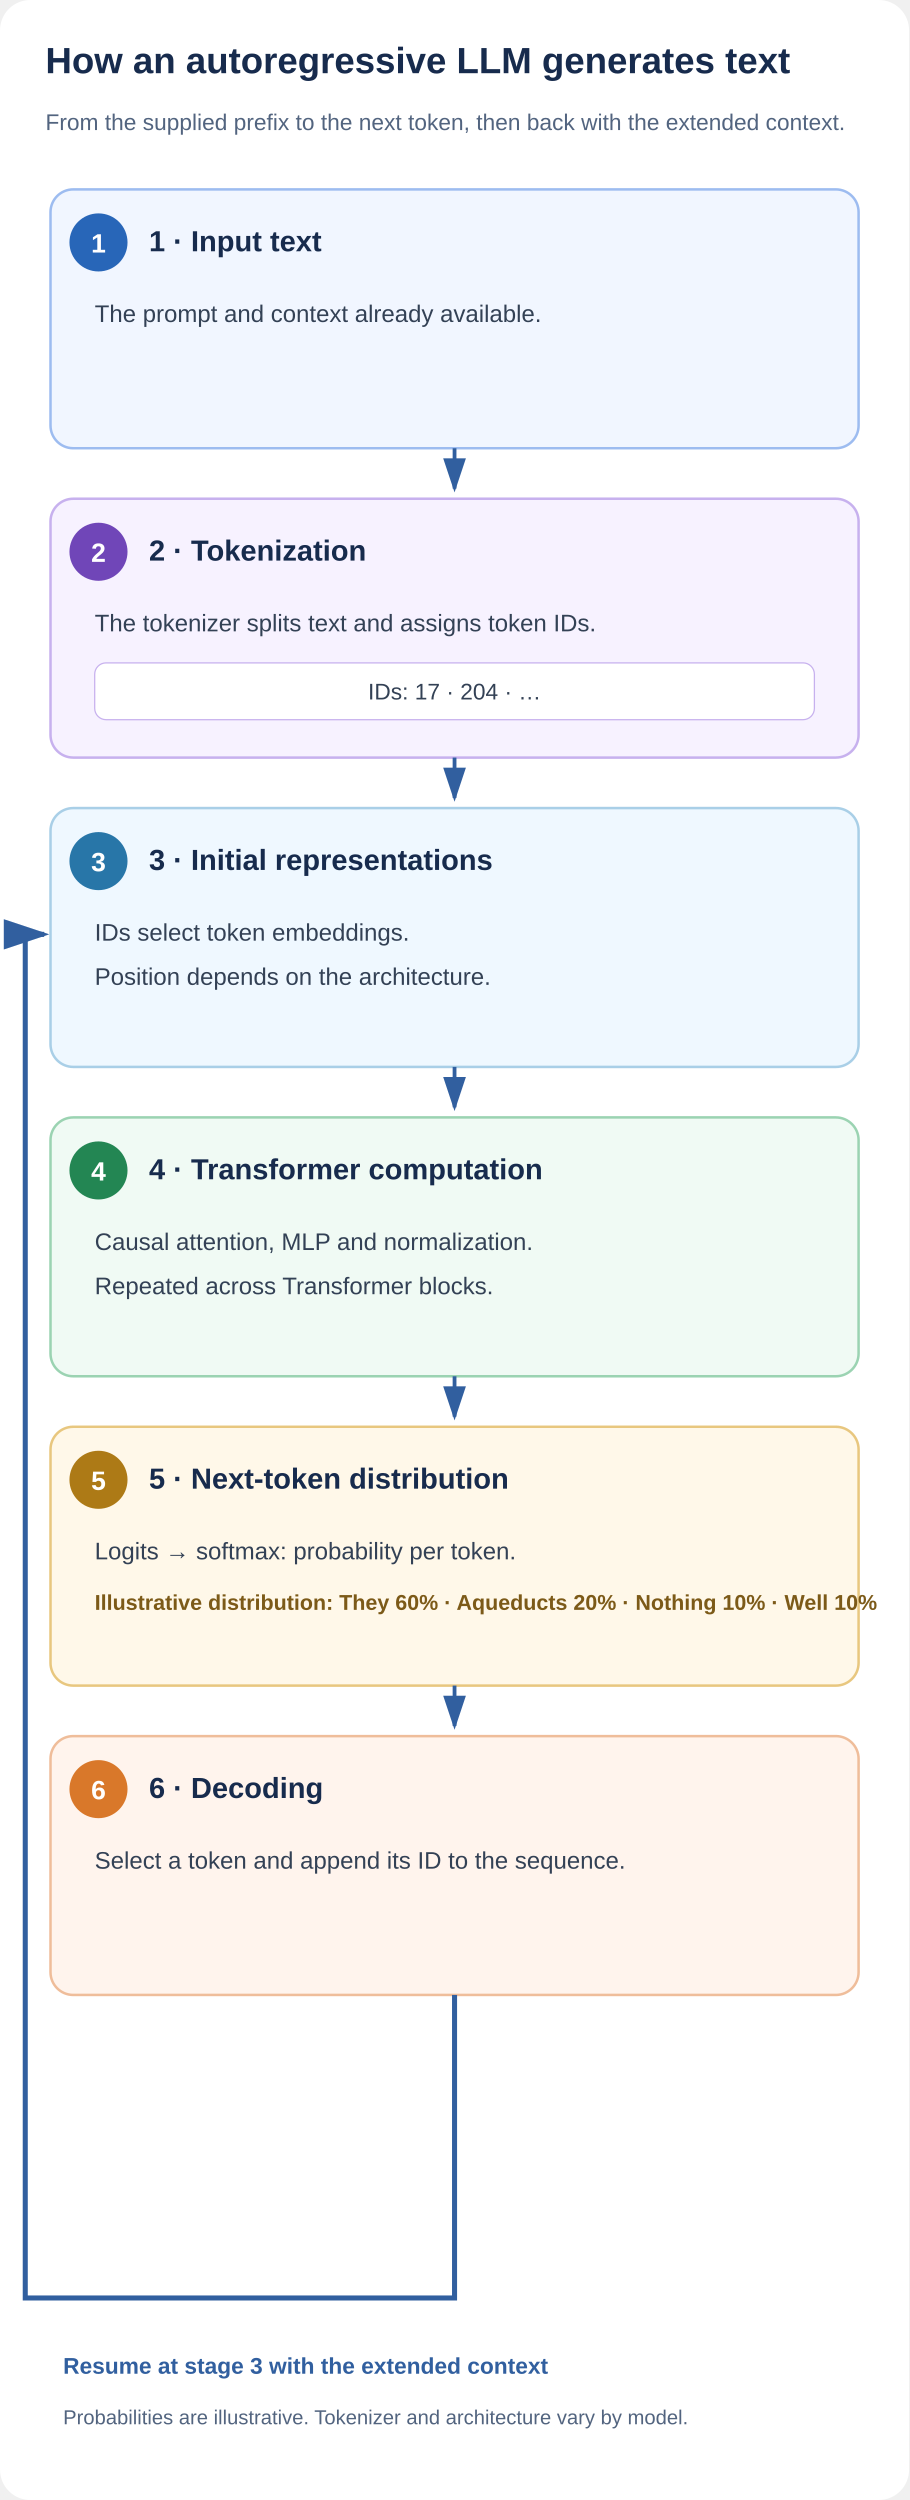
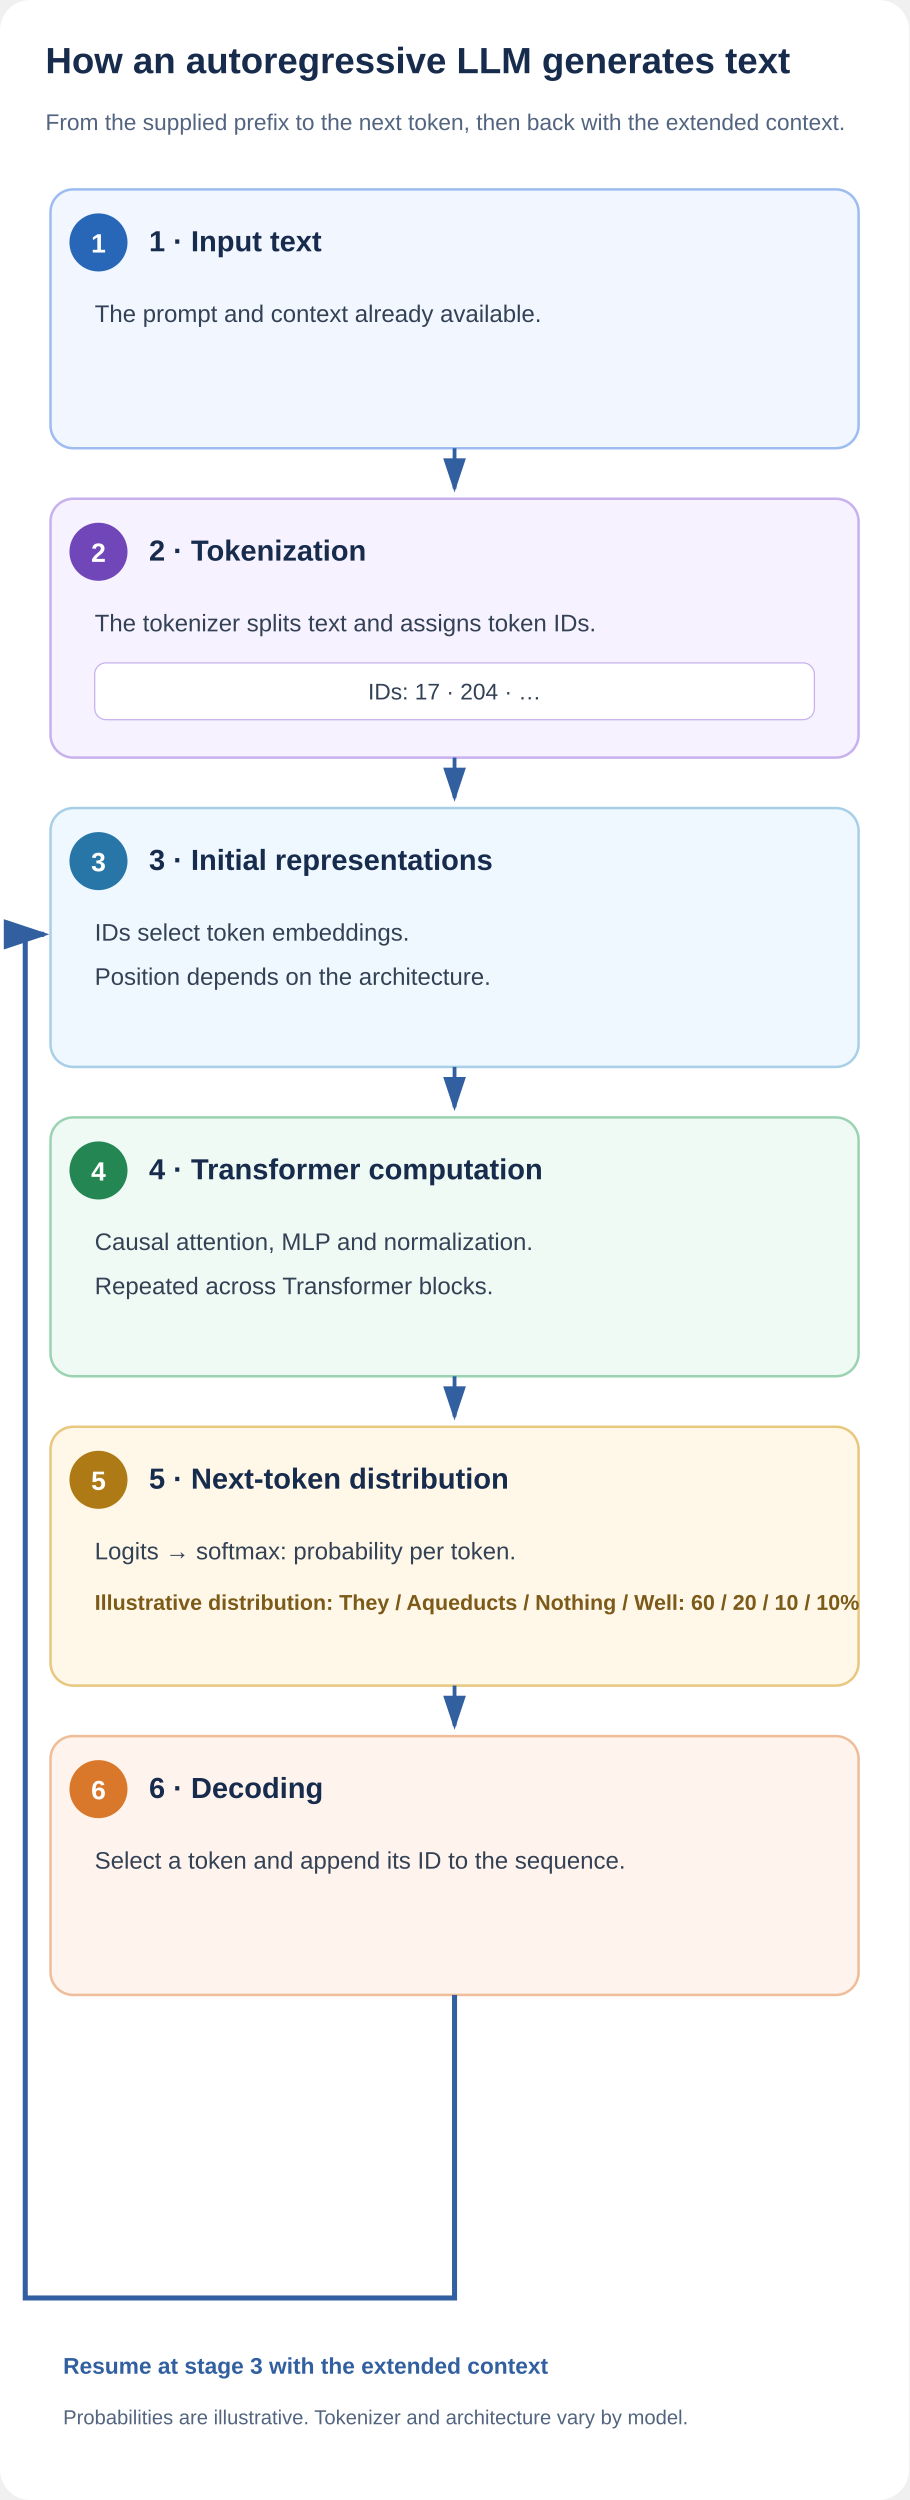
<svg xmlns="http://www.w3.org/2000/svg" width="720" height="1980" viewBox="0 0 720 1980" role="img" aria-labelledby="title desc">
  <defs>
    <marker id="a" markerWidth="10" markerHeight="10" refX="8" refY="3" orient="auto">
      <path d="M0 0L0 6L9 3z" fill="#315f9f" />
    </marker>
  </defs>
  <rect width="720" height="1980" rx="24" fill="#fff" />
  <text x="36" y="58" font-family="Arial,sans-serif" font-size="29" font-weight="700" fill="#172b4d">How an autoregressive LLM generates text</text>
  <text x="36" y="103" font-family="Arial,sans-serif" font-size="18" fill="#52647f">From the supplied prefix to the next token, then back with the extended context.</text>
  <rect x="40" y="150" width="640" height="205" rx="18" fill="#f1f6ff" stroke="#9dbcf0" stroke-width="2" />
  <circle cx="78" cy="192" r="23" fill="#2866b8" />
  <text x="78" y="200" text-anchor="middle" font-family="Arial,sans-serif" font-size="21" font-weight="700" fill="#fff">1</text>
  <text x="118" y="199" font-family="Arial,sans-serif" font-size="23" font-weight="700" fill="#172b4d">1 · Input text</text>
  <text x="75" y="255" font-family="Arial,sans-serif" font-size="19" fill="#334155">The prompt and context already available.</text>
  <path d="M360 355V387" stroke="#315f9f" stroke-width="3" marker-end="url(#a)" />
  <rect x="40" y="395" width="640" height="205" rx="18" fill="#f7f2ff" stroke="#c7b1ee" stroke-width="2" />
  <circle cx="78" cy="437" r="23" fill="#7046b8" />
  <text x="78" y="445" text-anchor="middle" font-family="Arial,sans-serif" font-size="21" font-weight="700" fill="#fff">2</text>
  <text x="118" y="444" font-family="Arial,sans-serif" font-size="23" font-weight="700" fill="#172b4d">2 · Tokenization</text>
  <text x="75" y="500" font-family="Arial,sans-serif" font-size="19" fill="#334155">The tokenizer splits text and assigns token IDs.</text>
  <rect x="75" y="525" width="570" height="45" rx="9" fill="#fff" stroke="#c7b1ee" />
  <text x="360" y="554" text-anchor="middle" font-family="Arial,sans-serif" font-size="18" fill="#334155">IDs: 17 · 204 · …</text>
  <path d="M360 600V632" stroke="#315f9f" stroke-width="3" marker-end="url(#a)" />
  <rect x="40" y="640" width="640" height="205" rx="18" fill="#eff8ff" stroke="#a9cfe7" stroke-width="2" />
  <circle cx="78" cy="682" r="23" fill="#2876a8" />
  <text x="78" y="690" text-anchor="middle" font-family="Arial,sans-serif" font-size="21" font-weight="700" fill="#fff">3</text>
  <text x="118" y="689" font-family="Arial,sans-serif" font-size="23" font-weight="700" fill="#172b4d">3 · Initial representations</text>
  <text x="75" y="745" font-family="Arial,sans-serif" font-size="19" fill="#334155">IDs select token embeddings.</text>
  <text x="75" y="780" font-family="Arial,sans-serif" font-size="19" fill="#334155">Position depends on the architecture.</text>
  <path d="M360 845V877" stroke="#315f9f" stroke-width="3" marker-end="url(#a)" />
  <rect x="40" y="885" width="640" height="205" rx="18" fill="#f0faf4" stroke="#9bd3b2" stroke-width="2" />
  <circle cx="78" cy="927" r="23" fill="#238653" />
  <text x="78" y="935" text-anchor="middle" font-family="Arial,sans-serif" font-size="21" font-weight="700" fill="#fff">4</text>
  <text x="118" y="934" font-family="Arial,sans-serif" font-size="23" font-weight="700" fill="#172b4d">4 · Transformer computation</text>
  <text x="75" y="990" font-family="Arial,sans-serif" font-size="19" fill="#334155">Causal attention, MLP and normalization.</text>
  <text x="75" y="1025" font-family="Arial,sans-serif" font-size="19" fill="#334155">Repeated across Transformer blocks.</text>
  <path d="M360 1090V1122" stroke="#315f9f" stroke-width="3" marker-end="url(#a)" />
  <rect x="40" y="1130" width="640" height="205" rx="18" fill="#fff8e9" stroke="#e8c77f" stroke-width="2" />
  <circle cx="78" cy="1172" r="23" fill="#ad7a16" />
  <text x="78" y="1180" text-anchor="middle" font-family="Arial,sans-serif" font-size="21" font-weight="700" fill="#fff">5</text>
  <text x="118" y="1179" font-family="Arial,sans-serif" font-size="23" font-weight="700" fill="#172b4d">5 · Next-token distribution</text>
  <text x="75" y="1235" font-family="Arial,sans-serif" font-size="19" fill="#334155">Logits → softmax: probability per token.</text>
-   <text x="75" y="1275" font-family="Arial,sans-serif" font-size="17" font-weight="700" fill="#7c5a18">Illustrative distribution: They 60% · Aqueducts 20% · Nothing 10% · Well 10%</text>
+   <text x="75" y="1275" font-family="Arial,sans-serif" font-size="17" font-weight="700" fill="#7c5a18">Illustrative distribution: They / Aqueducts / Nothing / Well: 60 / 20 / 10 / 10%</text>
  <path d="M360 1335V1367" stroke="#315f9f" stroke-width="3" marker-end="url(#a)" />
  <rect x="40" y="1375" width="640" height="205" rx="18" fill="#fff4ed" stroke="#efbd9a" stroke-width="2" />
  <circle cx="78" cy="1417" r="23" fill="#d9782a" />
  <text x="78" y="1425" text-anchor="middle" font-family="Arial,sans-serif" font-size="21" font-weight="700" fill="#fff">6</text>
  <text x="118" y="1424" font-family="Arial,sans-serif" font-size="23" font-weight="700" fill="#172b4d">6 · Decoding</text>
  <text x="75" y="1480" font-family="Arial,sans-serif" font-size="19" fill="#334155">Select a token and append its ID to the sequence.</text>
  <path d="M360 1580V1820H20V740H35" stroke="#315f9f" stroke-width="4" fill="none" marker-end="url(#a)" />
  <text x="50" y="1880" font-family="Arial,sans-serif" font-size="18" font-weight="700" fill="#315f9f">Resume at stage 3 with the extended context</text>
  <text x="50" y="1920" font-family="Arial,sans-serif" font-size="16" fill="#52647f">Probabilities are illustrative. Tokenizer and architecture vary by model.</text>
</svg>
